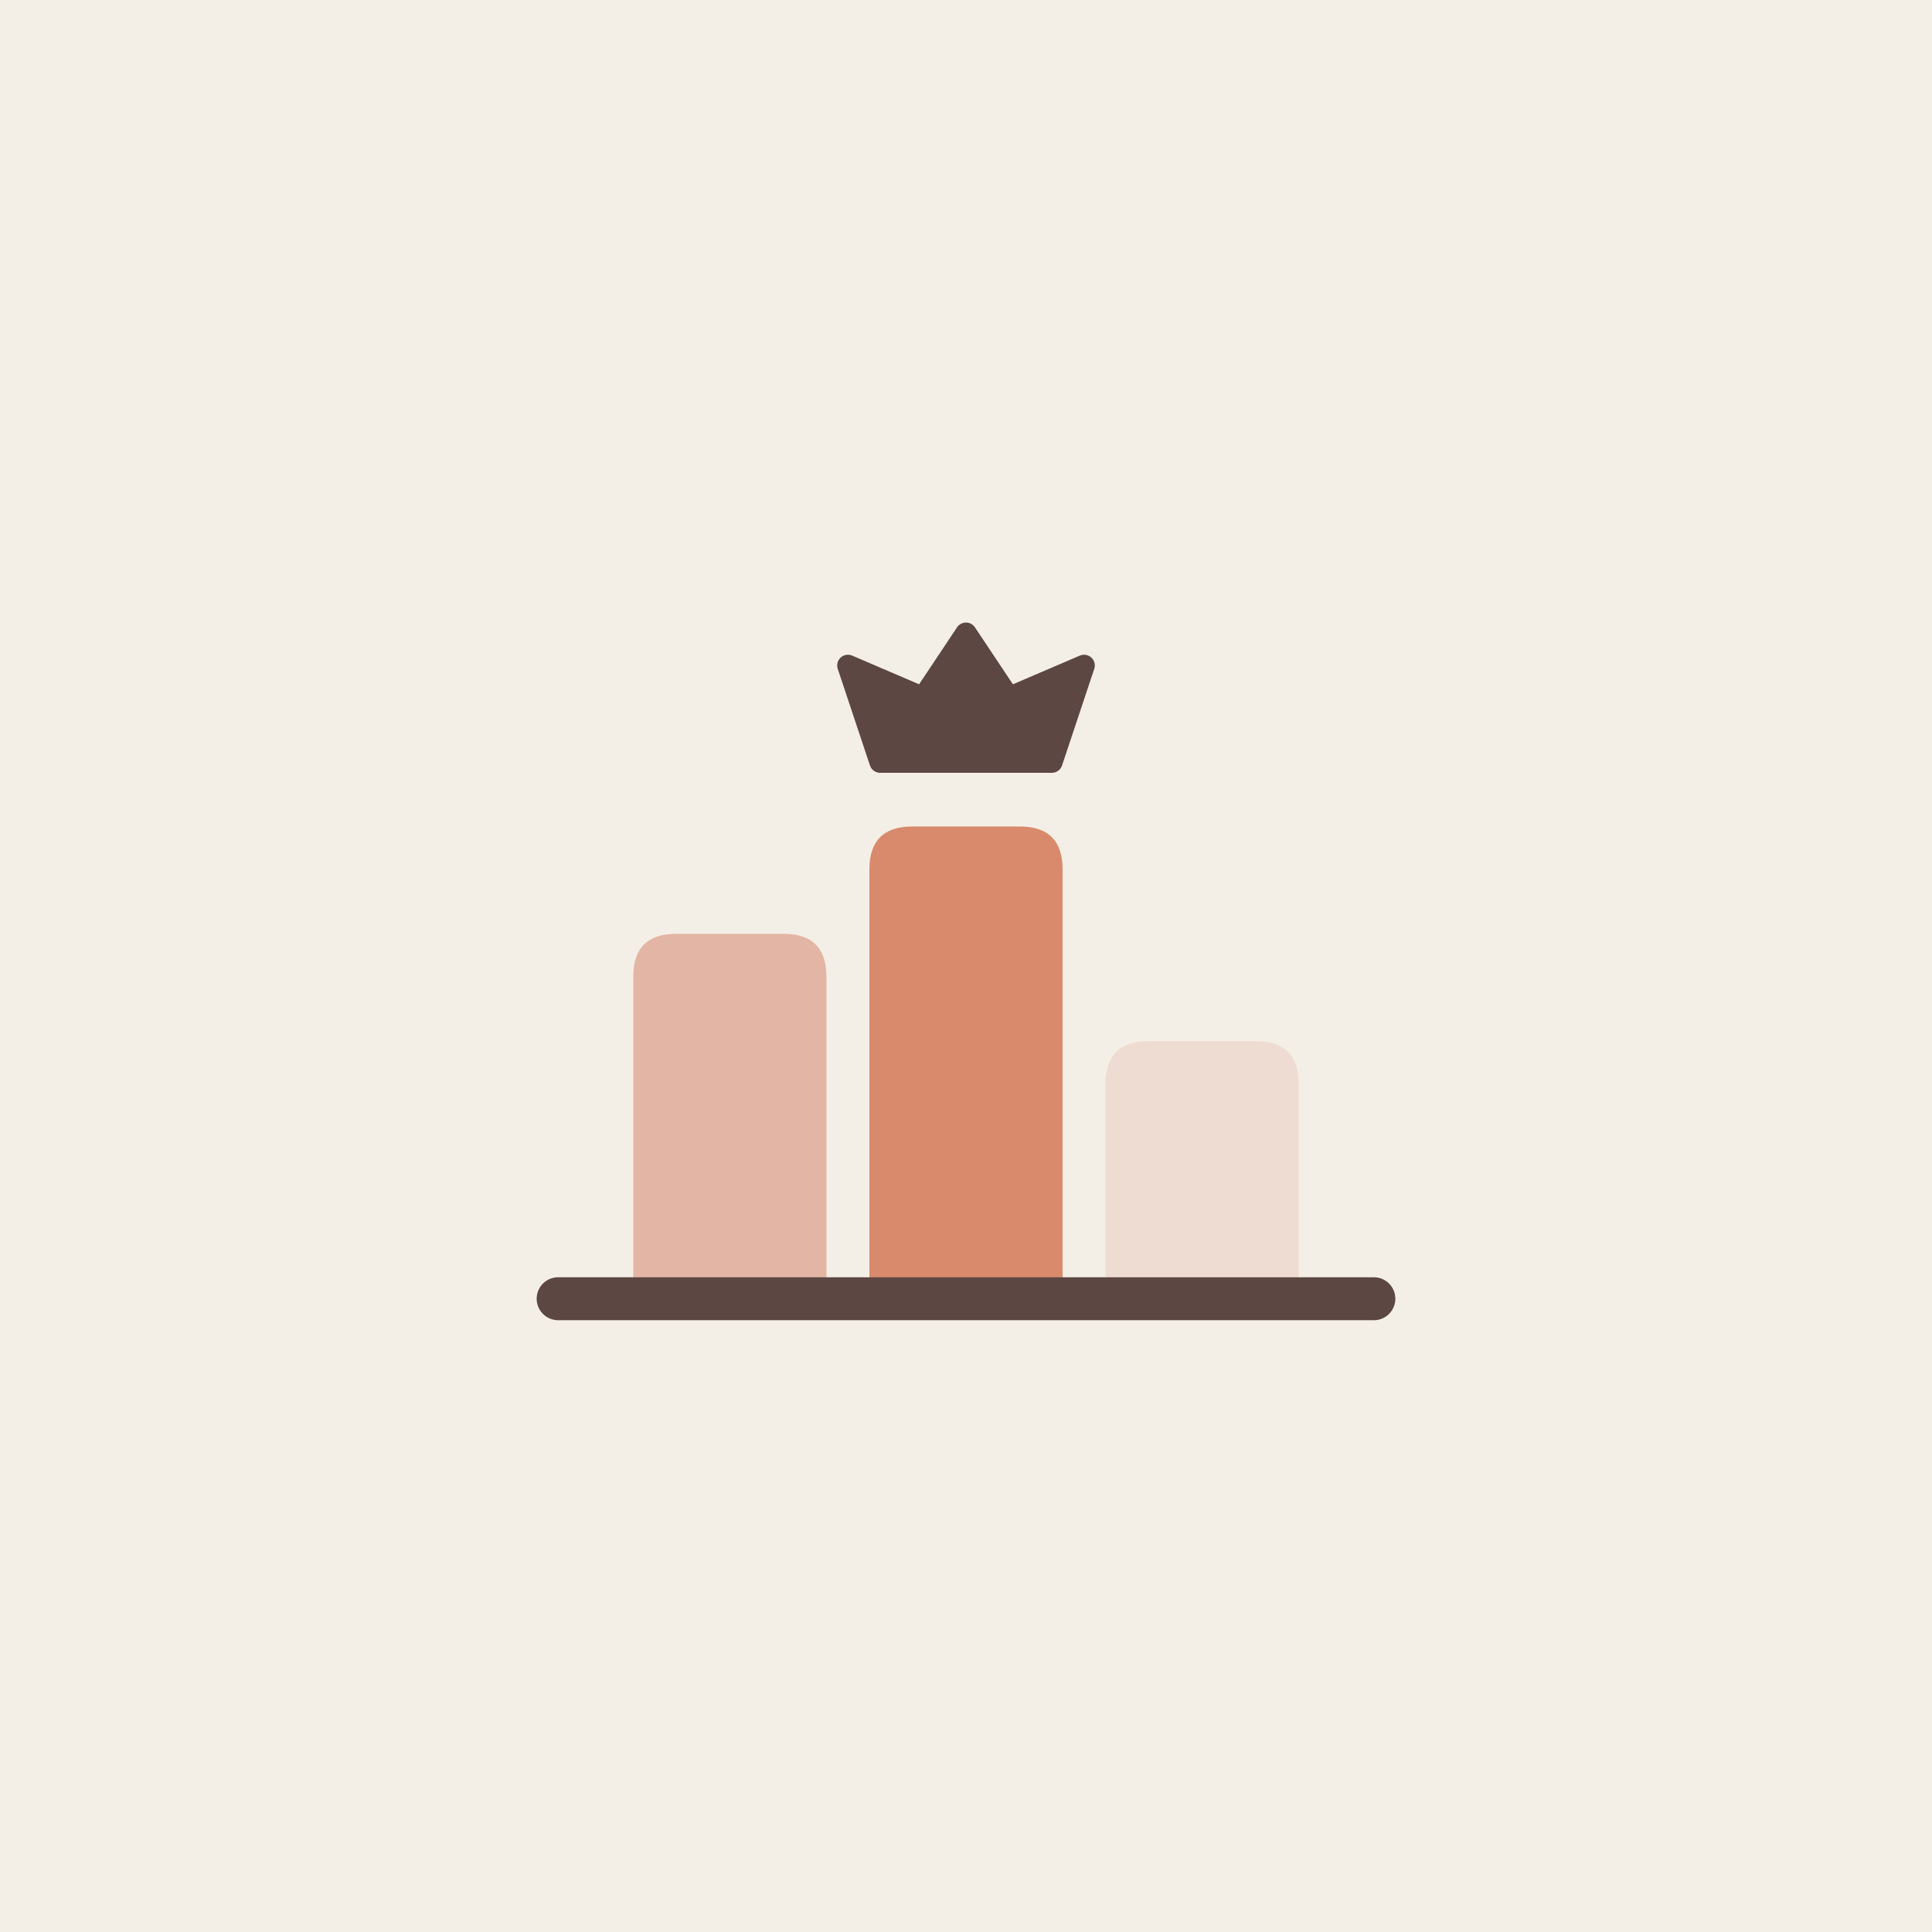
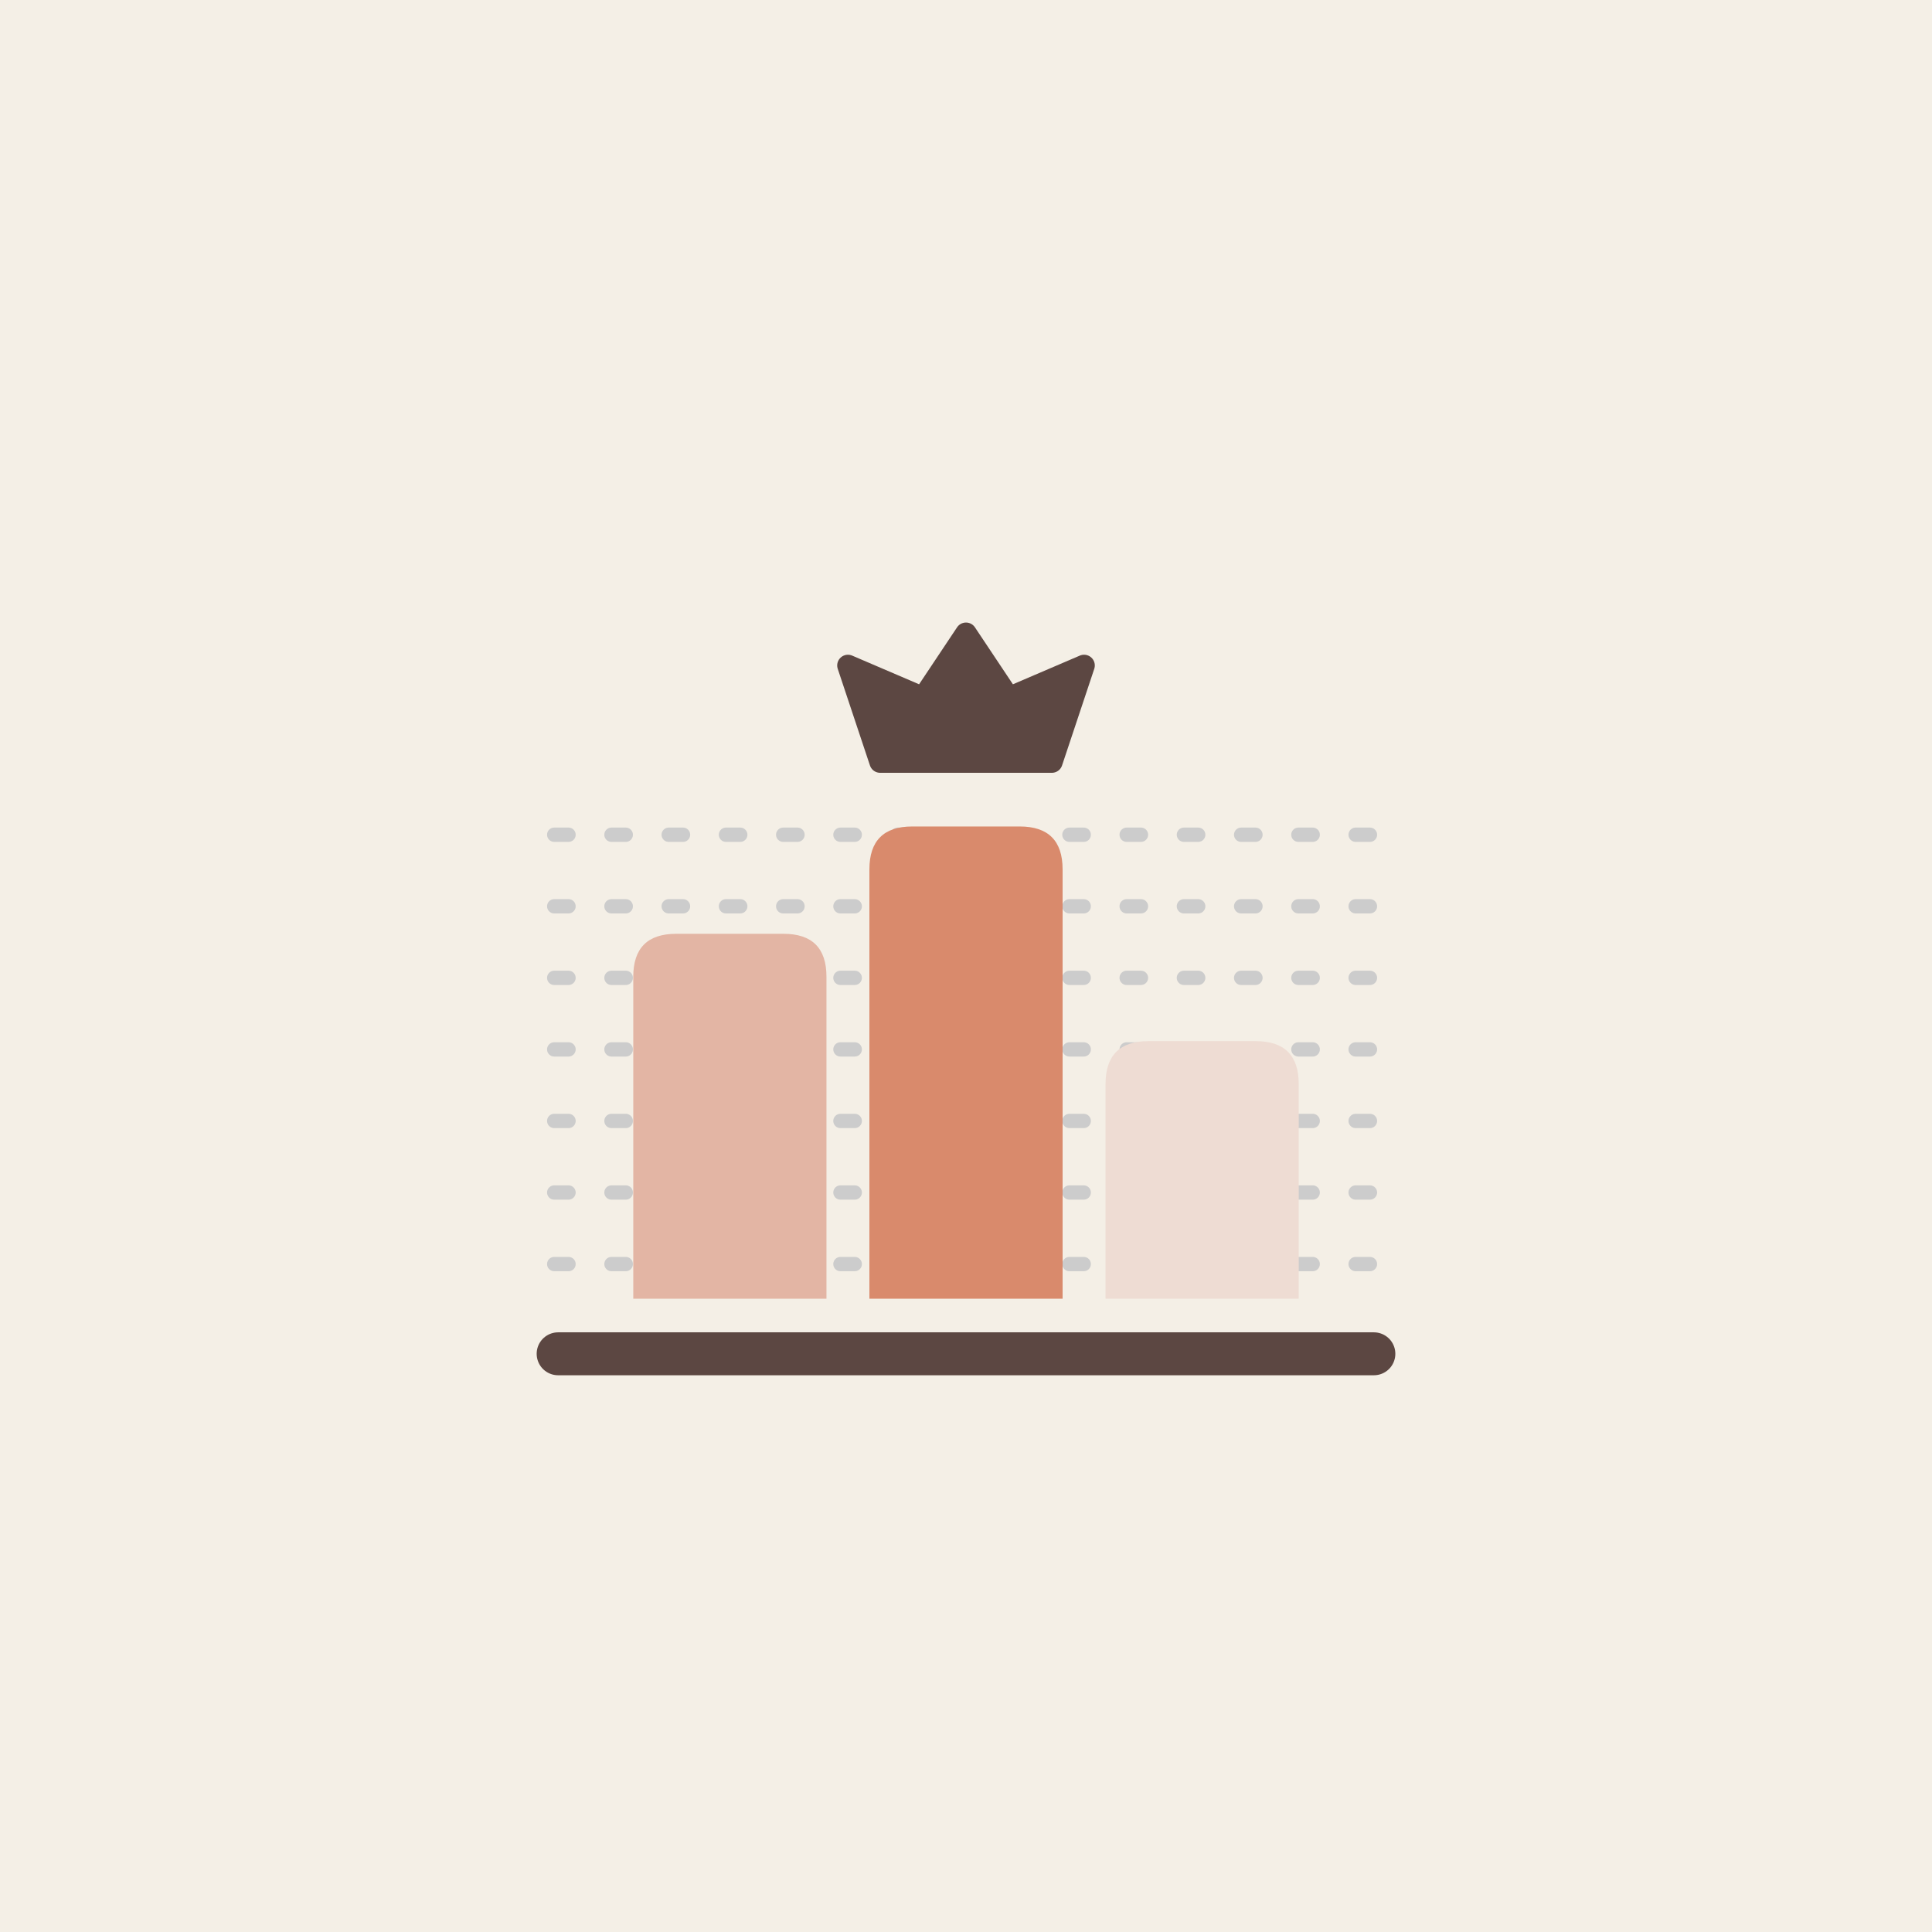
- <svg xmlns="http://www.w3.org/2000/svg" viewBox="0 0 108 108" width="100%" height="100%">
-   <rect width="108" height="108" fill="#F4EFE6" />
-   <g transform="translate(54 54) scale(0.6) translate(-54 -53)">
-     <path d="M 67 64 Q 67 60 71 60 L 81 60 Q 85 60 85 64 L 85 84 L 67 84 Z" fill="#EEDCD3" />
-     <path d="M 23 54 Q 23 50 27 50 L 37 50 Q 41 50 41 54 L 41 84 L 23 84 Z" fill="#E3B5A4" />
-     <path d="M 45 44 Q 45 40 49 40 L 59 40 Q 63 40 63 44 L 63 84 L 45 84 Z" fill="#D98A6C" />
-     <path d="M 16 84 L 92 84" stroke="#5C4742" stroke-width="4" stroke-linecap="round" />
-     <path d="M 46 34 L 43 25 L 50 28 L 54 22 L 58 28 L 65 25 L 62 34 Z" fill="#5C4742" stroke="#5C4742" stroke-width="2" stroke-linejoin="round" stroke-linecap="round" />
+ <svg xmlns="http://www.w3.org/2000/svg" viewBox="0 0 108 108" width="100%" height="100%" version="1.1" id="svg5">
+   <defs id="defs5" />
+   <rect width="108" height="108" fill="#F4EFE6" id="rect1" />
+   <g id="g18">
+     <path style="fill:#677821;stroke:#cccccc;stroke-width:0.8;stroke-linecap:round;stroke-linejoin:round;stroke-dasharray:0.8, 2.4;stroke-dashoffset:0;stroke-opacity:1" d="M 30.981,66.662 H 77.419" id="path8" />
+     <path style="fill:#677821;stroke:#cccccc;stroke-width:0.8;stroke-linecap:round;stroke-linejoin:round;stroke-dasharray:0.8, 2.4;stroke-dashoffset:0;stroke-opacity:1" d="M 30.981,62.662 H 77.419" id="path10" />
+     <path style="fill:#677821;stroke:#cccccc;stroke-width:0.8;stroke-linecap:round;stroke-linejoin:round;stroke-dasharray:0.8, 2.4;stroke-dashoffset:0;stroke-opacity:1" d="M 30.981,58.662 H 77.419" id="path12" />
+     <path style="fill:#677821;stroke:#cccccc;stroke-width:0.8;stroke-linecap:round;stroke-linejoin:round;stroke-dasharray:0.8, 2.4;stroke-dashoffset:0;stroke-opacity:1" d="M 30.981,54.662 H 77.419" id="path14" />
+     <path style="fill:#677821;stroke:#cccccc;stroke-width:0.8;stroke-linecap:round;stroke-linejoin:round;stroke-dasharray:0.8, 2.4;stroke-dashoffset:0;stroke-opacity:1" d="M 30.981,50.662 H 77.419" id="path16" />
+     <path style="fill:#677821;stroke:#cccccc;stroke-width:0.8;stroke-linecap:round;stroke-linejoin:round;stroke-dasharray:0.8, 2.4;stroke-dashoffset:0;stroke-opacity:1" d="M 30.981,46.662 H 77.419" id="path18" />
+     <path style="fill:#677821;stroke:#cccccc;stroke-width:0.8;stroke-linecap:round;stroke-linejoin:round;stroke-dasharray:0.8, 2.4;stroke-dashoffset:0;stroke-opacity:1" d="M 30.981,70.662 H 77.419" id="path6" />
+   </g>
+   <g transform="translate(54 54) scale(0.6) translate(-54 -53)" id="g5">
+     <path d="M 67 64 Q 67 60 71 60 L 81 60 Q 85 60 85 64 L 85 84 L 67 84 Z" fill="#EEDCD3" id="path1" />
+     <path d="M 23 54 Q 23 50 27 50 L 37 50 Q 41 50 41 54 L 41 84 L 23 84 Z" fill="#E3B5A4" id="path2" />
+     <path d="M 45 44 Q 45 40 49 40 L 59 40 Q 63 40 63 44 L 63 84 L 45 84 Z" fill="#D98A6C" id="path3" />
+     <path d="M 16,89.13 H 92" stroke="#5c4742" stroke-width="4" stroke-linecap="round" id="path4" />
+     <path d="M 46 34 L 43 25 L 50 28 L 54 22 L 58 28 L 65 25 L 62 34 Z" fill="#5C4742" stroke="#5C4742" stroke-width="2" stroke-linejoin="round" stroke-linecap="round" id="path5" />
  </g>
</svg>
